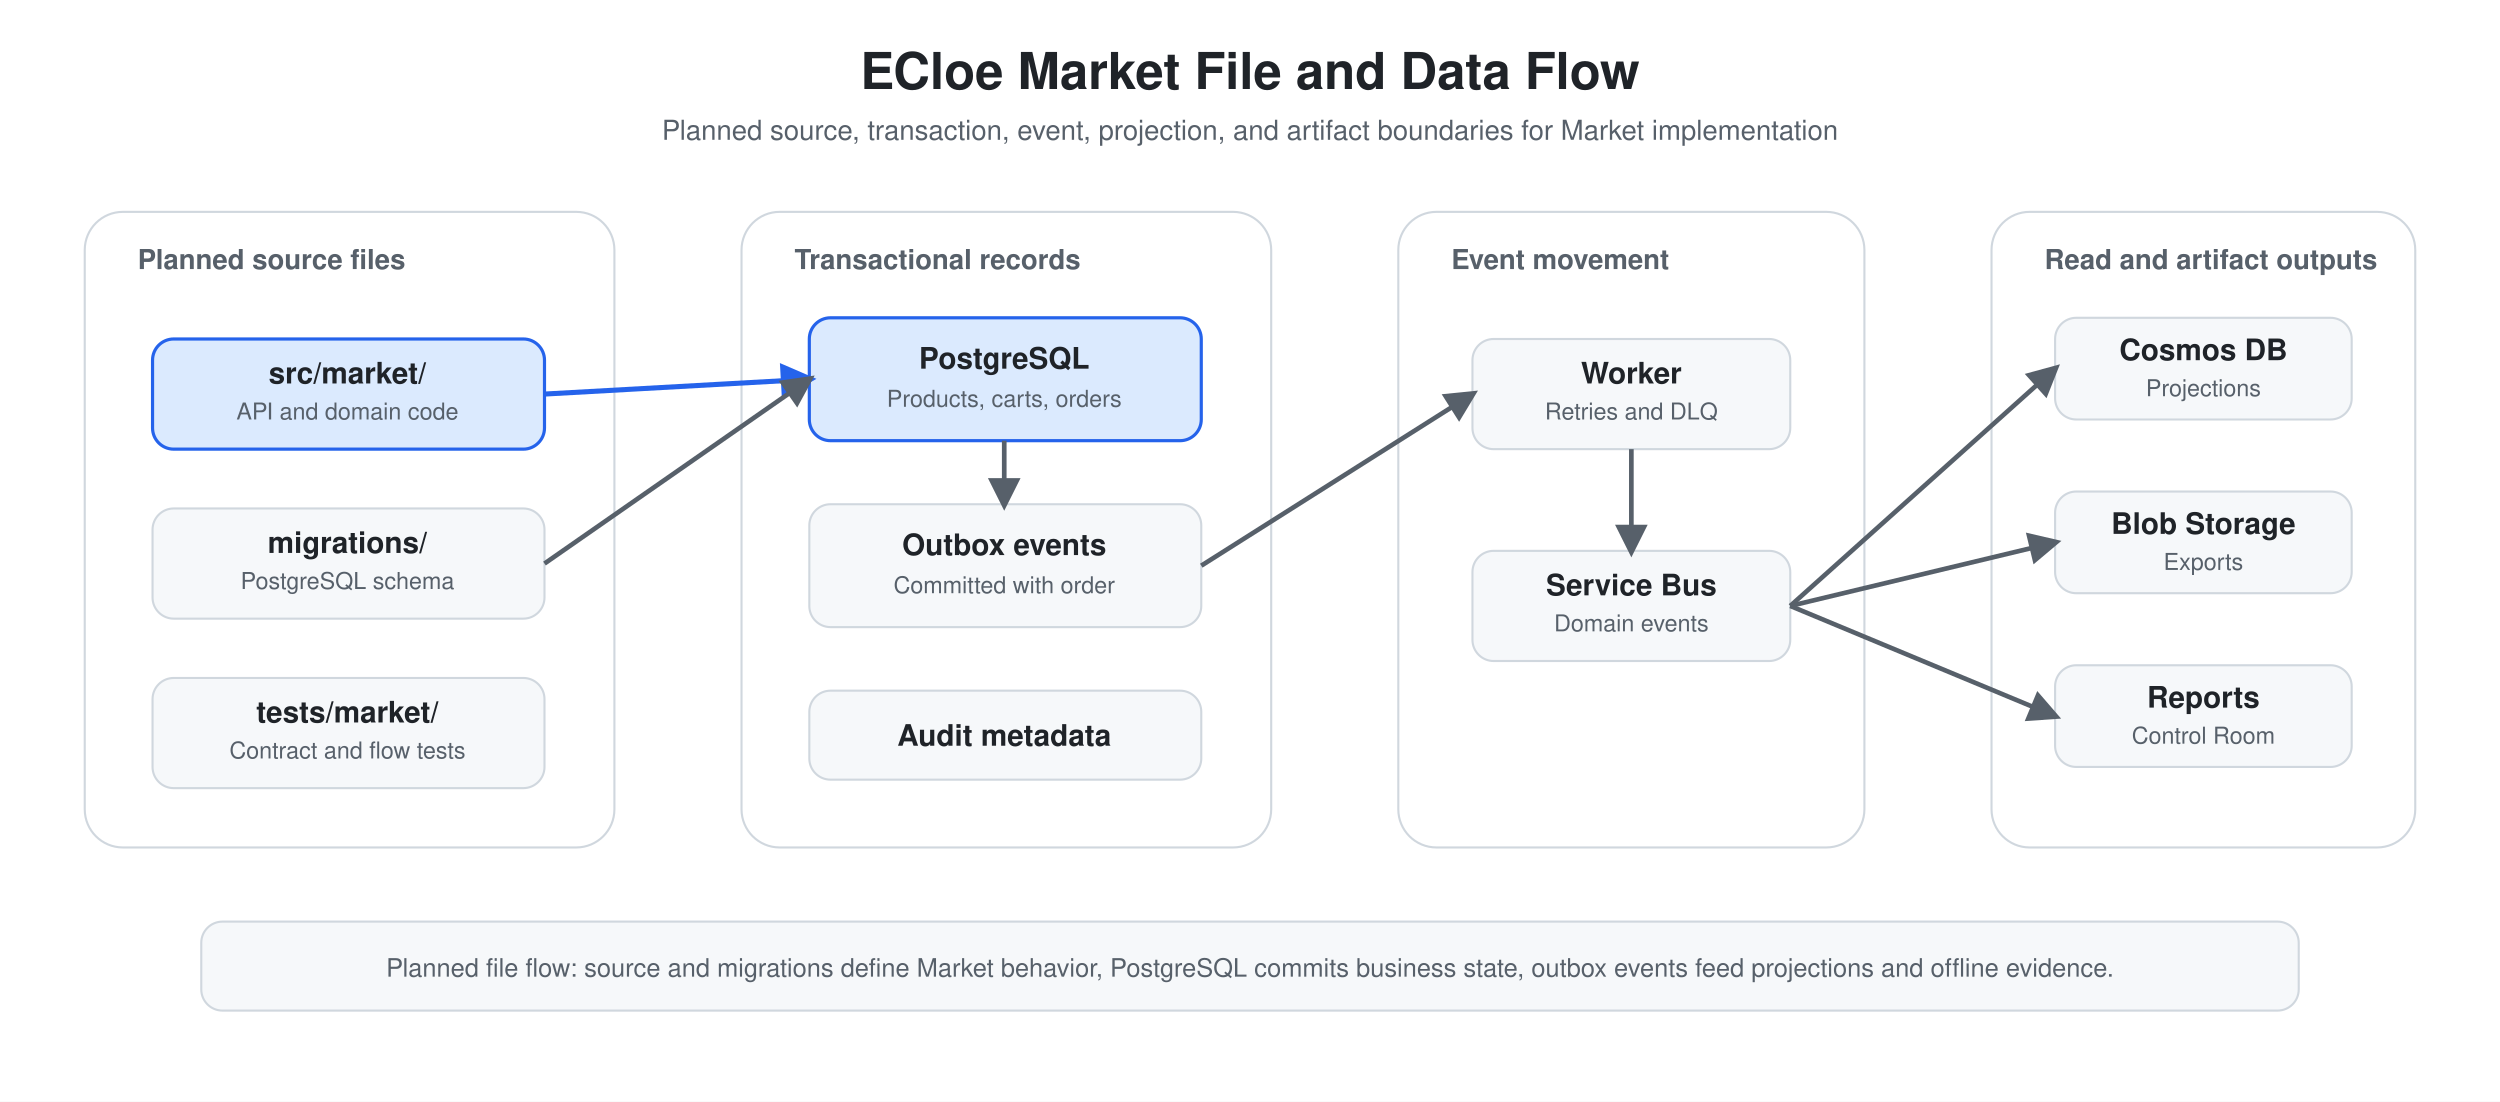
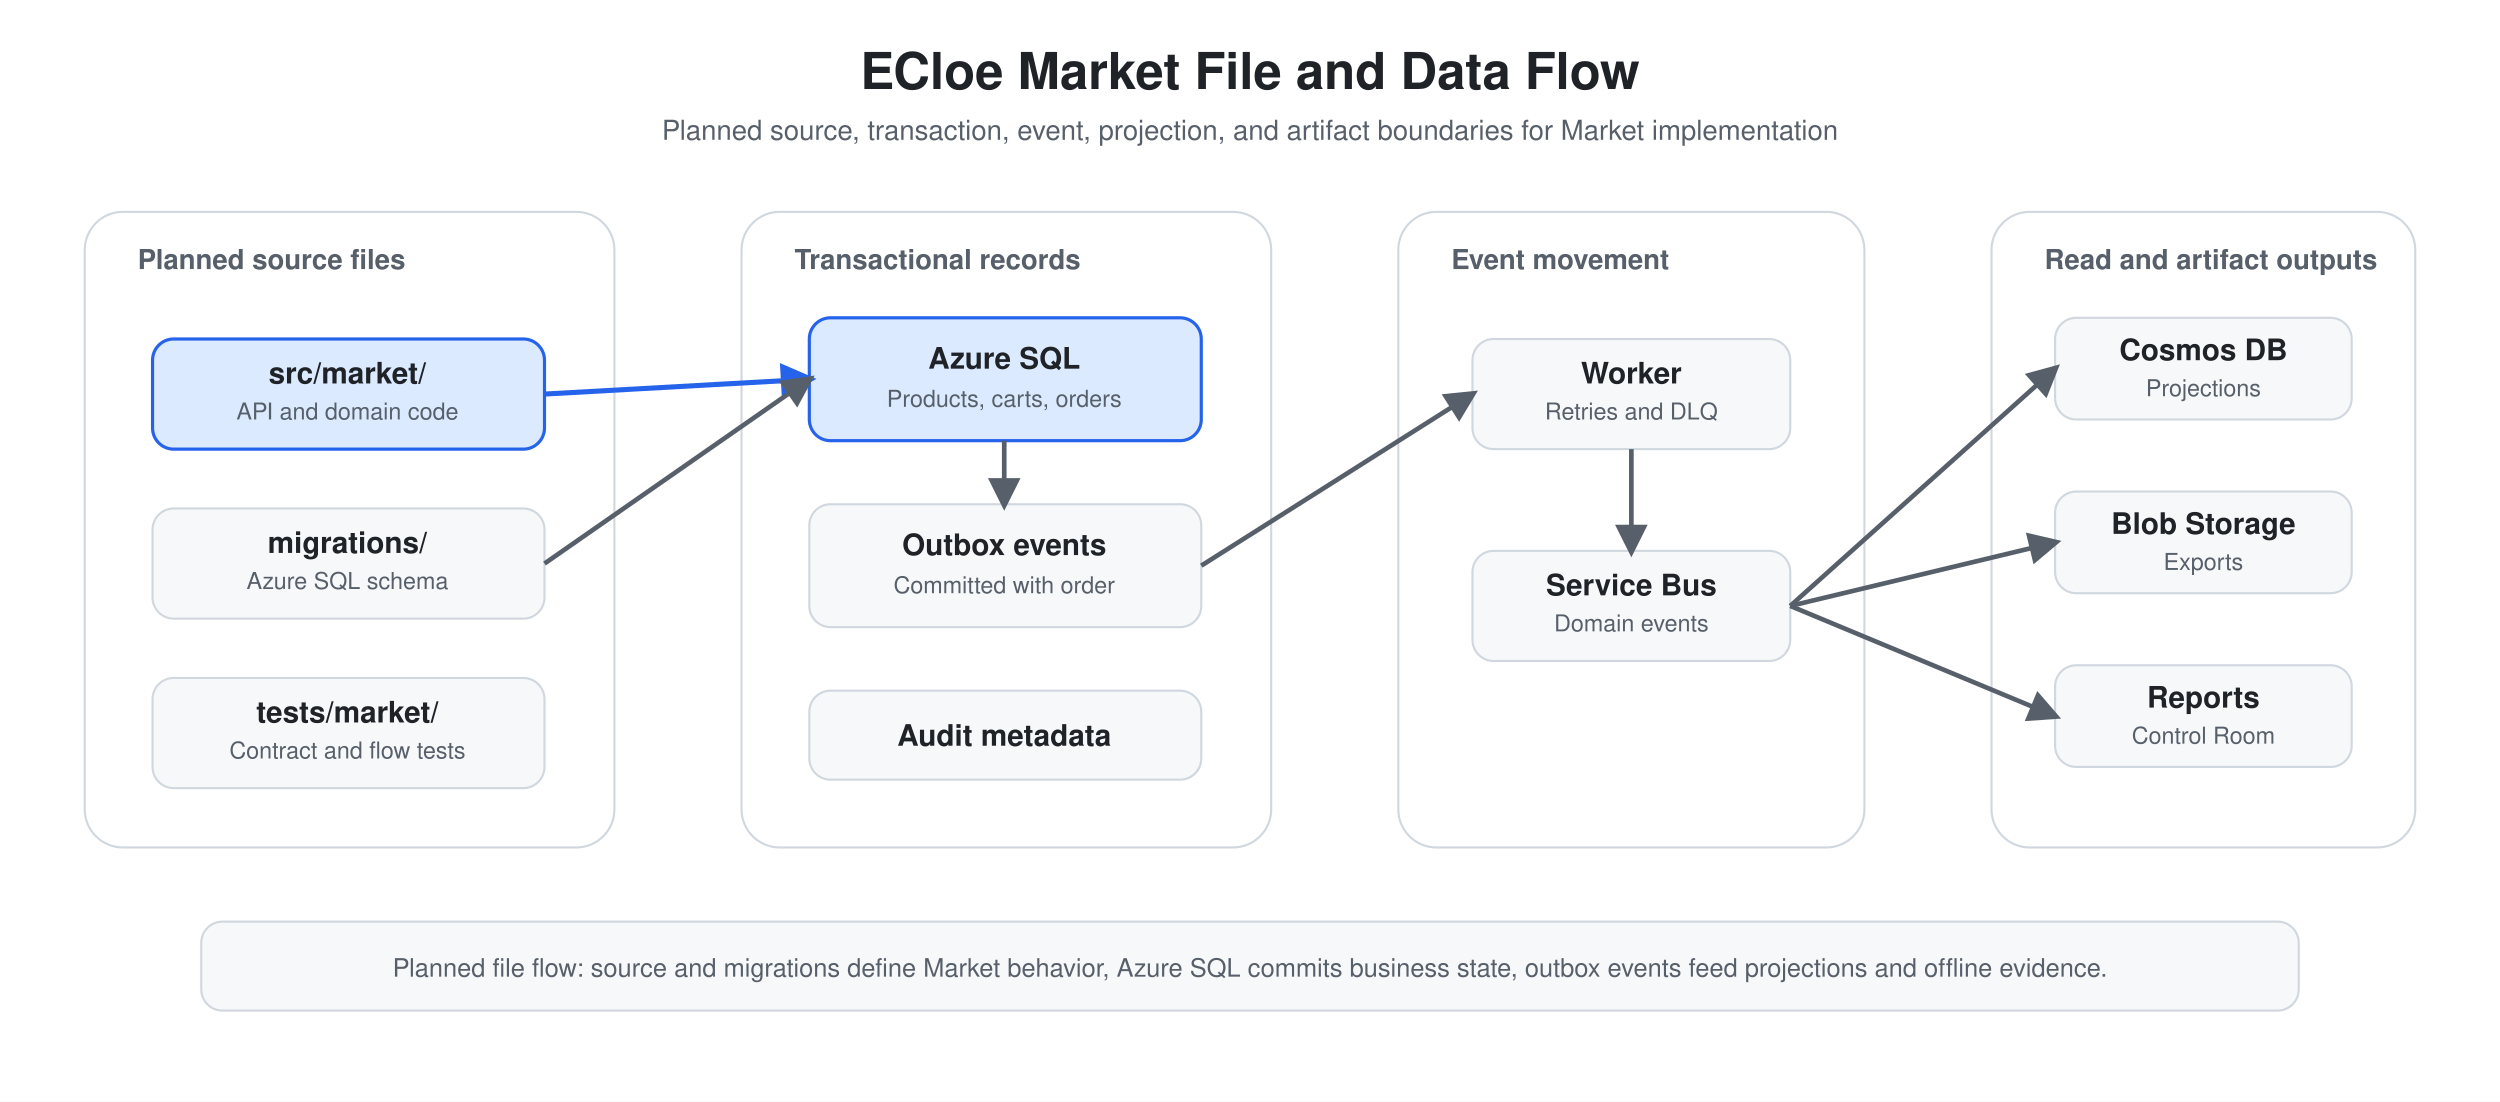
<svg xmlns="http://www.w3.org/2000/svg" viewBox="0 0 1180 520" role="img" aria-labelledby="title desc">
  <defs>
    <marker id="arrow" viewBox="0 0 10 10" refX="8" refY="5" markerWidth="7" markerHeight="7" orient="auto-start-reverse">
      <path d="M 0 0 L 10 5 L 0 10 z" fill="#57606a" />
    </marker>
    <marker id="arrow-blue" viewBox="0 0 10 10" refX="8" refY="5" markerWidth="7" markerHeight="7" orient="auto-start-reverse">
      <path d="M 0 0 L 10 5 L 0 10 z" fill="#2563eb" />
    </marker>
  </defs>
  <rect width="1180" height="520" fill="#ffffff" />
  <text x="590" y="42" text-anchor="middle" font-family="Segoe UI, Helvetica, Arial, sans-serif" font-size="24" font-weight="700" fill="#1f2328">ECloe Market File and Data Flow</text>
  <text x="590" y="66" text-anchor="middle" font-family="Segoe UI, Helvetica, Arial, sans-serif" font-size="13" fill="#57606a">Planned source, transaction, event, projection, and artifact boundaries for Market implementation</text>
  <rect x="40" y="100" width="250" height="300" rx="18" fill="#ffffff" stroke="#d0d7de" />
  <text x="65" y="127" font-family="Segoe UI, Helvetica, Arial, sans-serif" font-size="13" font-weight="700" fill="#57606a">Planned source files</text>
  <rect x="72" y="160" width="185" height="52" rx="10" fill="#dbeafe" stroke="#2563eb" stroke-width="1.5" />
  <text x="164" y="181" text-anchor="middle" font-family="Segoe UI, Helvetica, Arial, sans-serif" font-size="14" font-weight="700" fill="#1f2328">src/market/</text>
  <text x="164" y="198" text-anchor="middle" font-family="Segoe UI, Helvetica, Arial, sans-serif" font-size="11" fill="#57606a">API and domain code</text>
  <rect x="72" y="240" width="185" height="52" rx="10" fill="#f6f8fa" stroke="#d0d7de" />
  <text x="164" y="261" text-anchor="middle" font-family="Segoe UI, Helvetica, Arial, sans-serif" font-size="14" font-weight="700" fill="#1f2328">migrations/</text>
-   <text x="164" y="278" text-anchor="middle" font-family="Segoe UI, Helvetica, Arial, sans-serif" font-size="11" fill="#57606a">PostgreSQL schema</text>
+   <text x="164" y="278" text-anchor="middle" font-family="Segoe UI, Helvetica, Arial, sans-serif" font-size="11" fill="#57606a">Azure SQL schema</text>
  <rect x="72" y="320" width="185" height="52" rx="10" fill="#f6f8fa" stroke="#d0d7de" />
  <text x="164" y="341" text-anchor="middle" font-family="Segoe UI, Helvetica, Arial, sans-serif" font-size="14" font-weight="700" fill="#1f2328">tests/market/</text>
  <text x="164" y="358" text-anchor="middle" font-family="Segoe UI, Helvetica, Arial, sans-serif" font-size="11" fill="#57606a">Contract and flow tests</text>
  <rect x="350" y="100" width="250" height="300" rx="18" fill="#ffffff" stroke="#d0d7de" />
  <text x="375" y="127" font-family="Segoe UI, Helvetica, Arial, sans-serif" font-size="13" font-weight="700" fill="#57606a">Transactional records</text>
  <rect x="382" y="150" width="185" height="58" rx="10" fill="#dbeafe" stroke="#2563eb" stroke-width="1.5" />
-   <text x="474" y="174" text-anchor="middle" font-family="Segoe UI, Helvetica, Arial, sans-serif" font-size="14" font-weight="700" fill="#1f2328">PostgreSQL</text>
+   <text x="474" y="174" text-anchor="middle" font-family="Segoe UI, Helvetica, Arial, sans-serif" font-size="14" font-weight="700" fill="#1f2328">Azure SQL</text>
  <text x="474" y="192" text-anchor="middle" font-family="Segoe UI, Helvetica, Arial, sans-serif" font-size="11" fill="#57606a">Products, carts, orders</text>
  <rect x="382" y="238" width="185" height="58" rx="10" fill="#f6f8fa" stroke="#d0d7de" />
  <text x="474" y="262" text-anchor="middle" font-family="Segoe UI, Helvetica, Arial, sans-serif" font-size="14" font-weight="700" fill="#1f2328">Outbox events</text>
  <text x="474" y="280" text-anchor="middle" font-family="Segoe UI, Helvetica, Arial, sans-serif" font-size="11" fill="#57606a">Committed with order</text>
  <rect x="382" y="326" width="185" height="42" rx="10" fill="#f6f8fa" stroke="#d0d7de" />
  <text x="474" y="352" text-anchor="middle" font-family="Segoe UI, Helvetica, Arial, sans-serif" font-size="14" font-weight="700" fill="#1f2328">Audit metadata</text>
  <rect x="660" y="100" width="220" height="300" rx="18" fill="#ffffff" stroke="#d0d7de" />
  <text x="685" y="127" font-family="Segoe UI, Helvetica, Arial, sans-serif" font-size="13" font-weight="700" fill="#57606a">Event movement</text>
  <rect x="695" y="160" width="150" height="52" rx="10" fill="#f6f8fa" stroke="#d0d7de" />
  <text x="770" y="181" text-anchor="middle" font-family="Segoe UI, Helvetica, Arial, sans-serif" font-size="14" font-weight="700" fill="#1f2328">Worker</text>
  <text x="770" y="198" text-anchor="middle" font-family="Segoe UI, Helvetica, Arial, sans-serif" font-size="11" fill="#57606a">Retries and DLQ</text>
  <rect x="695" y="260" width="150" height="52" rx="10" fill="#f6f8fa" stroke="#d0d7de" />
  <text x="770" y="281" text-anchor="middle" font-family="Segoe UI, Helvetica, Arial, sans-serif" font-size="14" font-weight="700" fill="#1f2328">Service Bus</text>
  <text x="770" y="298" text-anchor="middle" font-family="Segoe UI, Helvetica, Arial, sans-serif" font-size="11" fill="#57606a">Domain events</text>
  <rect x="940" y="100" width="200" height="300" rx="18" fill="#ffffff" stroke="#d0d7de" />
  <text x="965" y="127" font-family="Segoe UI, Helvetica, Arial, sans-serif" font-size="13" font-weight="700" fill="#57606a">Read and artifact outputs</text>
  <rect x="970" y="150" width="140" height="48" rx="10" fill="#f6f8fa" stroke="#d0d7de" />
  <text x="1040" y="170" text-anchor="middle" font-family="Segoe UI, Helvetica, Arial, sans-serif" font-size="14" font-weight="700" fill="#1f2328">Cosmos DB</text>
  <text x="1040" y="187" text-anchor="middle" font-family="Segoe UI, Helvetica, Arial, sans-serif" font-size="11" fill="#57606a">Projections</text>
  <rect x="970" y="232" width="140" height="48" rx="10" fill="#f6f8fa" stroke="#d0d7de" />
  <text x="1040" y="252" text-anchor="middle" font-family="Segoe UI, Helvetica, Arial, sans-serif" font-size="14" font-weight="700" fill="#1f2328">Blob Storage</text>
  <text x="1040" y="269" text-anchor="middle" font-family="Segoe UI, Helvetica, Arial, sans-serif" font-size="11" fill="#57606a">Exports</text>
  <rect x="970" y="314" width="140" height="48" rx="10" fill="#f6f8fa" stroke="#d0d7de" />
  <text x="1040" y="334" text-anchor="middle" font-family="Segoe UI, Helvetica, Arial, sans-serif" font-size="14" font-weight="700" fill="#1f2328">Reports</text>
  <text x="1040" y="351" text-anchor="middle" font-family="Segoe UI, Helvetica, Arial, sans-serif" font-size="11" fill="#57606a">Control Room</text>
  <line x1="257" y1="186" x2="382" y2="179" stroke="#2563eb" stroke-width="2.4" marker-end="url(#arrow-blue)" />
  <line x1="257" y1="266" x2="382" y2="179" stroke="#57606a" stroke-width="2.2" marker-end="url(#arrow)" />
  <line x1="474" y1="208" x2="474" y2="238" stroke="#57606a" stroke-width="2.2" marker-end="url(#arrow)" />
  <line x1="567" y1="267" x2="695" y2="186" stroke="#57606a" stroke-width="2.2" marker-end="url(#arrow)" />
  <line x1="770" y1="212" x2="770" y2="260" stroke="#57606a" stroke-width="2.2" marker-end="url(#arrow)" />
  <line x1="845" y1="286" x2="970" y2="174" stroke="#57606a" stroke-width="2.2" marker-end="url(#arrow)" />
  <line x1="845" y1="286" x2="970" y2="256" stroke="#57606a" stroke-width="2.2" marker-end="url(#arrow)" />
  <line x1="845" y1="286" x2="970" y2="338" stroke="#57606a" stroke-width="2.2" marker-end="url(#arrow)" />
  <rect x="95" y="435" width="990" height="42" rx="10" fill="#f6f8fa" stroke="#d0d7de" />
-   <text x="590" y="461" text-anchor="middle" font-family="Segoe UI, Helvetica, Arial, sans-serif" font-size="12" fill="#57606a">Planned file flow: source and migrations define Market behavior, PostgreSQL commits business state, outbox events feed projections and offline evidence.</text>
+   <text x="590" y="461" text-anchor="middle" font-family="Segoe UI, Helvetica, Arial, sans-serif" font-size="12" fill="#57606a">Planned file flow: source and migrations define Market behavior, Azure SQL commits business state, outbox events feed projections and offline evidence.</text>
</svg>
